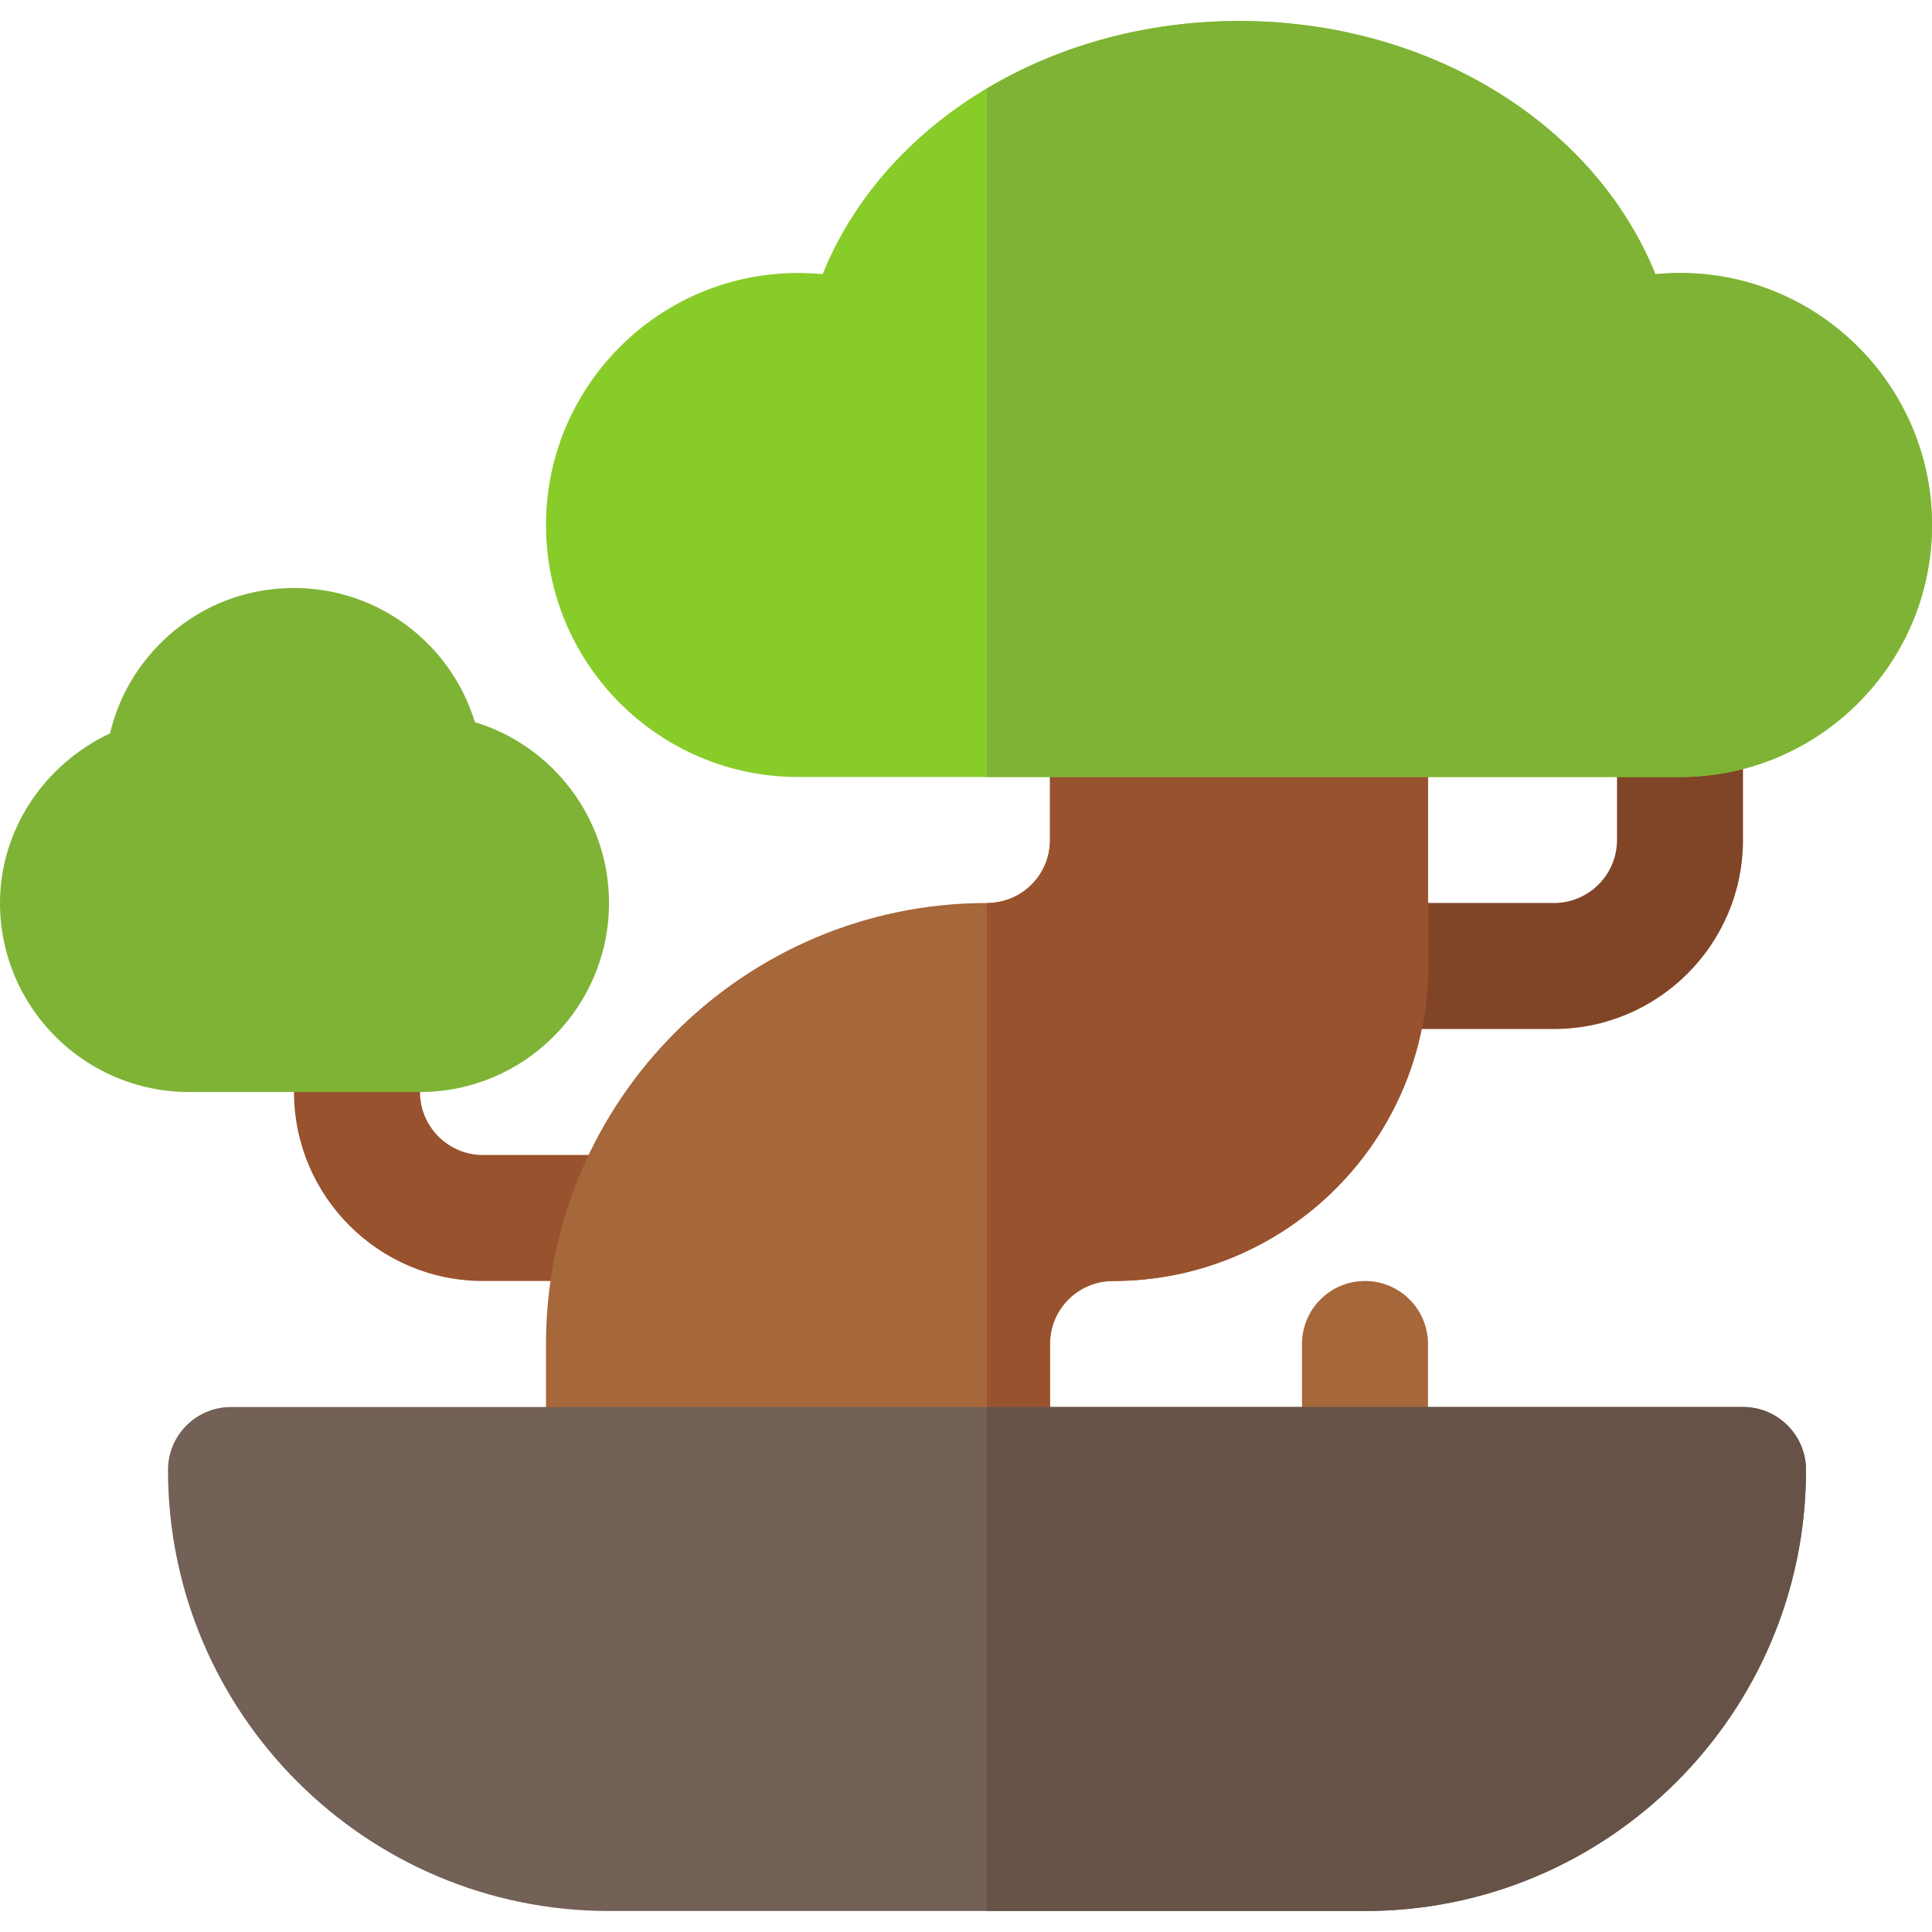
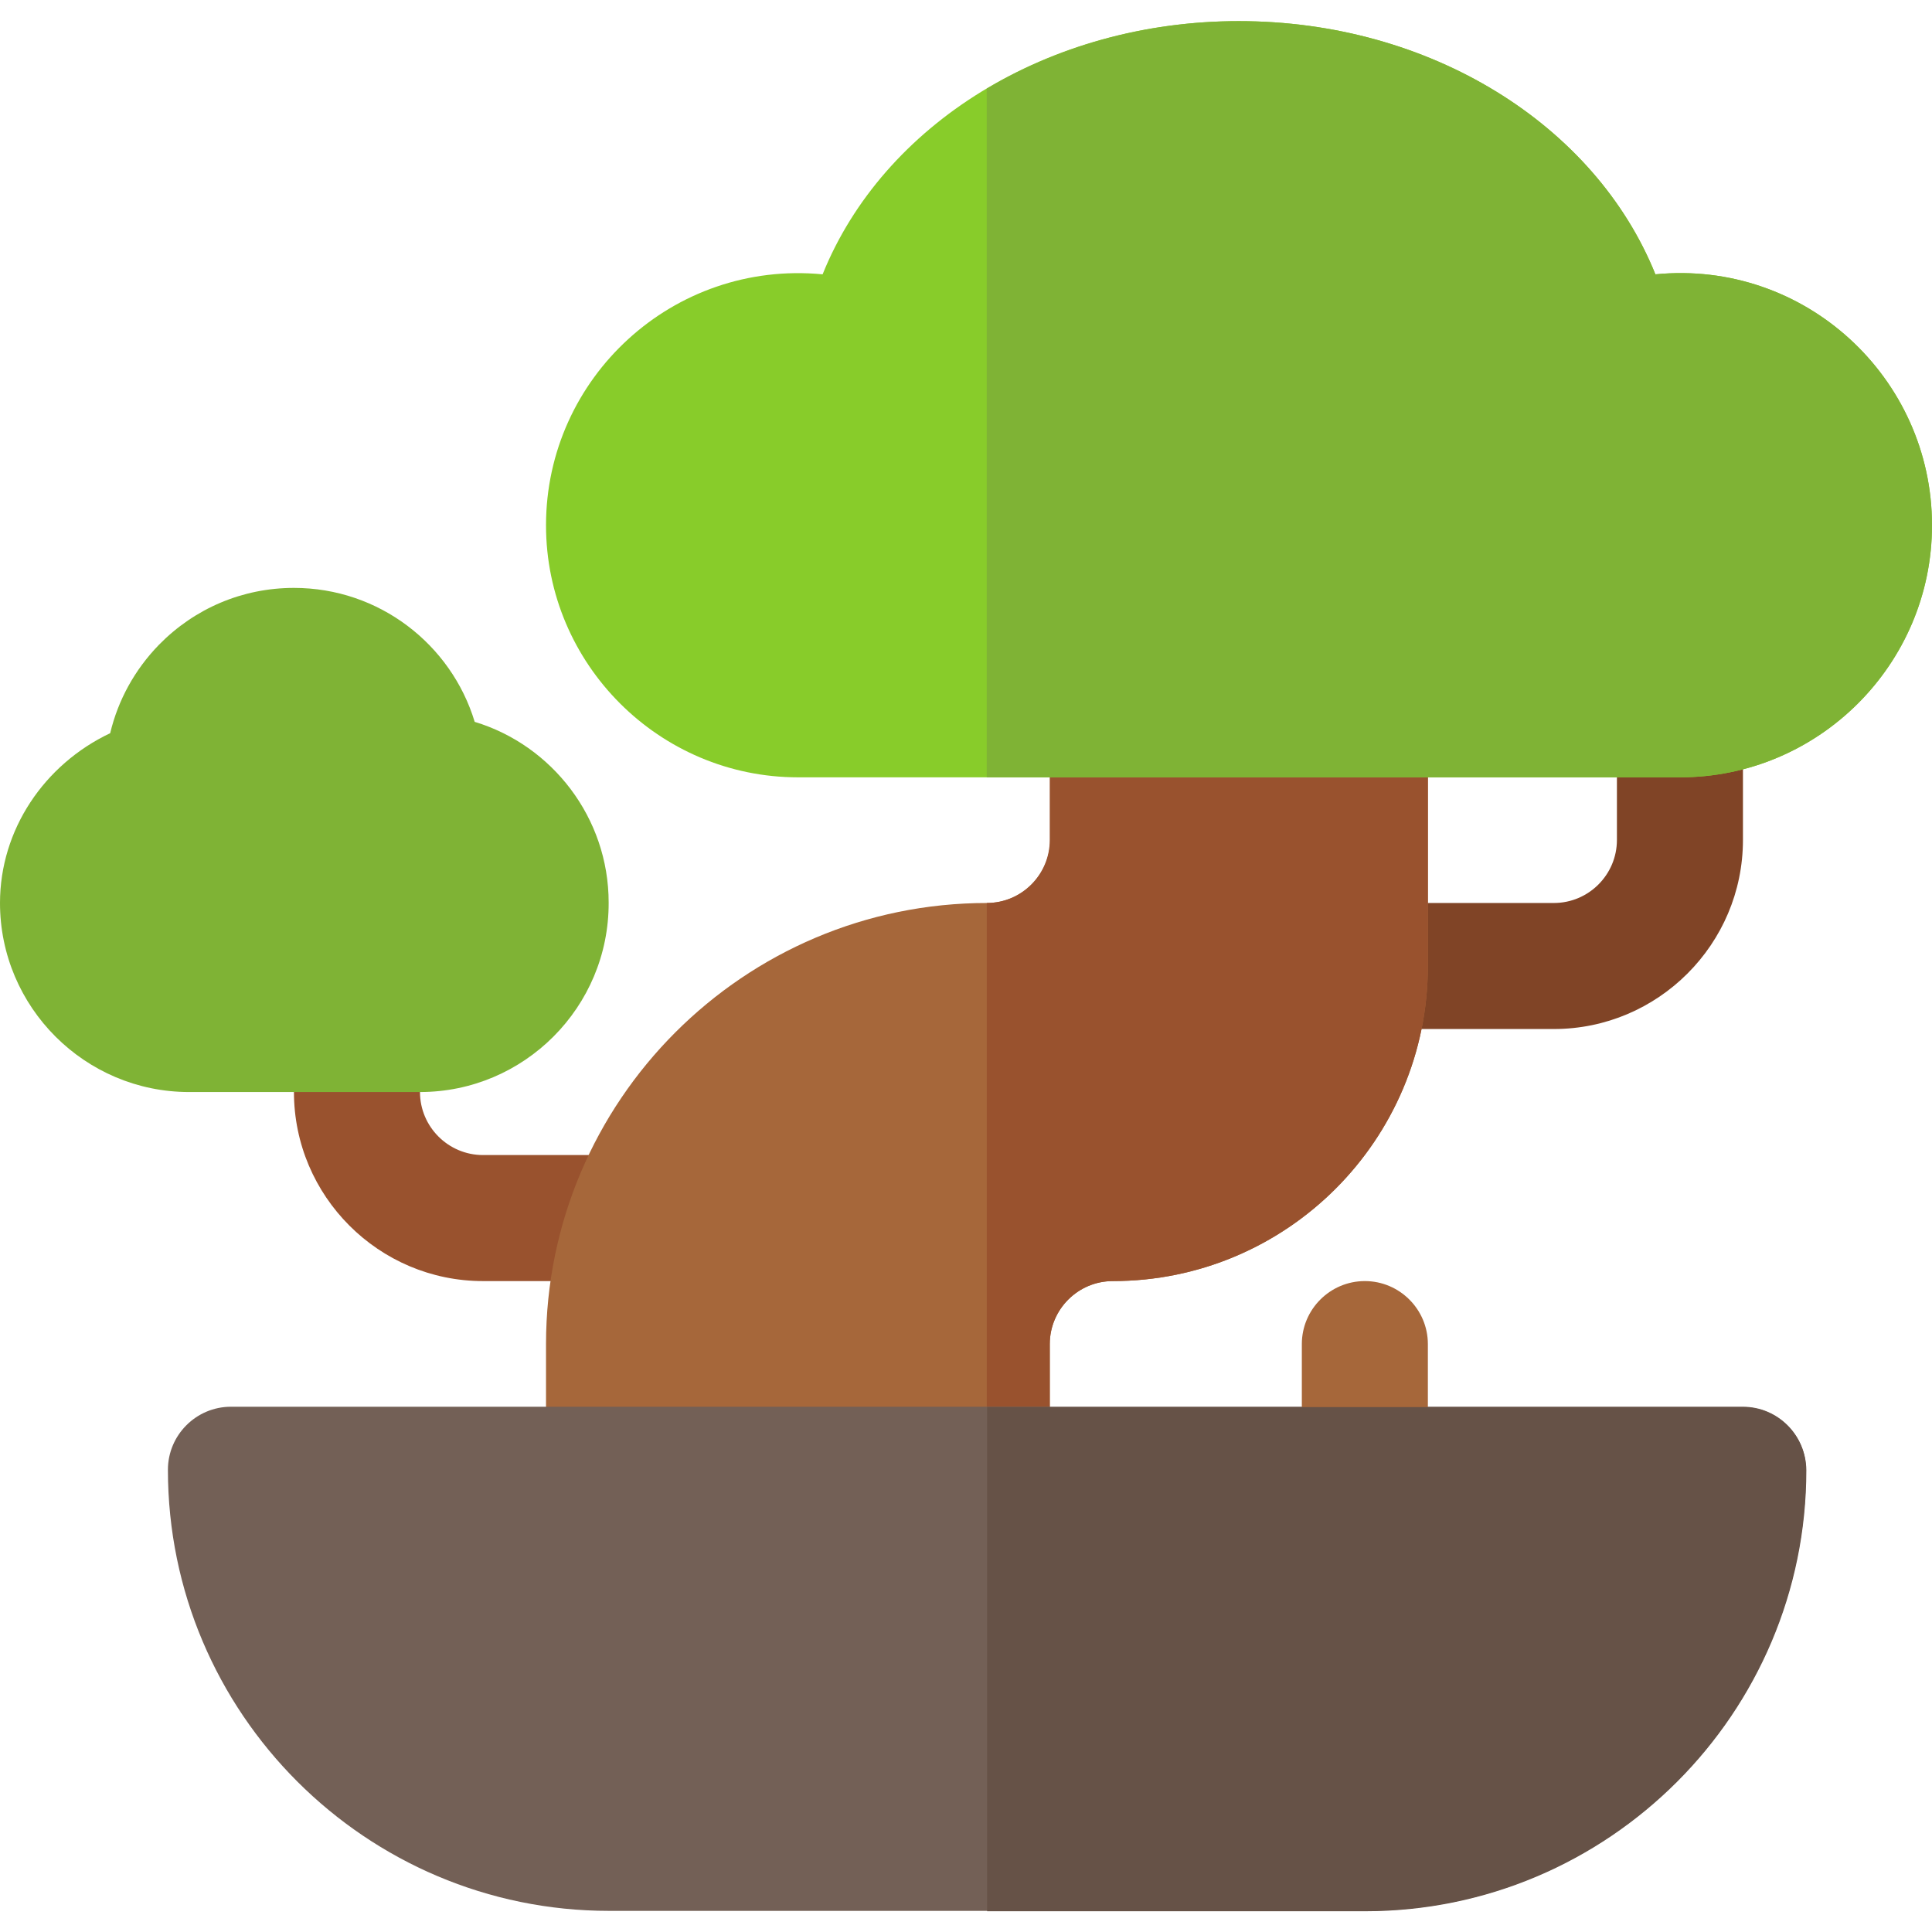
<svg xmlns="http://www.w3.org/2000/svg" version="1.1" id="Layer_1" x="0px" y="0px" viewBox="0 0 512 512" style="enable-background:new 0 0 512 512;" xml:space="preserve">
-   <path style="fill:#804426;" d="M411.826,272.696h-50.087c-9.217,0-16.696-7.473-16.696-16.696s7.479-16.696,16.696-16.696h50.087  c9.206,0,16.696-7.49,16.696-16.696v-33.391c0-9.223,7.479-16.696,16.696-16.696c9.217,0,16.696,7.473,16.696,16.696v33.391  C461.913,250.228,439.445,272.696,411.826,272.696z" />
-   <path style="fill:#99522E;" d="M161.391,339.478H128c-27.619,0-50.087-22.468-50.087-50.087c0-9.223,7.479-16.696,16.696-16.696  s16.696,7.473,16.696,16.696c0,9.206,7.49,16.696,16.696,16.696h33.391c9.217,0,16.696,7.473,16.696,16.696  S170.608,339.478,161.391,339.478z" />
-   <path style="fill:#A6673A;" d="M378.435,189.217V256c0,46.08-37.398,83.478-83.478,83.478c-9.239,0-16.696,7.457-16.696,16.696  v33.391c0,9.238-7.456,16.696-16.696,16.696H161.391c-9.239,0-16.696-7.457-16.696-16.696v-33.391  c0-64.445,52.424-116.87,116.87-116.87c9.239,0,16.696-7.457,16.696-16.696v-33.391c0-9.238,7.456-16.696,16.696-16.696h66.783  C370.978,172.522,378.435,179.979,378.435,189.217z" />
-   <path style="fill:#99522E;" d="M378.435,189.217V256c0,46.08-37.398,83.478-83.478,83.478c-9.239,0-16.696,7.457-16.696,16.696  v33.391c0,9.238-7.456,16.696-16.696,16.696V239.304c9.239,0,16.696-7.457,16.696-16.696v-33.391  c0-9.238,7.456-16.696,16.696-16.696h66.783C370.978,172.522,378.435,179.979,378.435,189.217z" />
-   <path style="fill:#88CC2A;" d="M438.694,72.666C422.672,32.952,379.019,5.565,328.348,5.565s-94.324,27.386-110.346,67.101  c-39.632-3.823-73.306,27.41-73.306,66.464c0,36.826,29.956,66.783,66.783,66.783h233.739c36.826,0,66.783-29.956,66.783-66.783  C512,100.087,478.338,68.842,438.694,72.666z" />
+   <style type="text/css">
+ 	.st0{fill:#804426;}
+ 	.st1{fill:#99522E;}
+ 	.st2{fill:#A6673A;}
+ 	.st3{fill:#88CC2A;}
+ 	.st4{fill:#7FB335;}
+ 	.st5{fill:#736056;}
+ 	.st6{fill:#665247;}
+ </style>
+   <path class="st0" d="M411.8,272.7h-50.1c-9.2,0-16.7-7.5-16.7-16.7s7.5-16.7,16.7-16.7h50.1c9.2,0,16.7-7.5,16.7-16.7v-33.4  c0-9.2,7.5-16.7,16.7-16.7s16.7,7.5,16.7,16.7v33.4C461.9,250.2,439.4,272.7,411.8,272.7z" />
+   <path class="st1" d="M161.4,339.5H128c-27.6,0-50.1-22.5-50.1-50.1c0-9.2,7.5-16.7,16.7-16.7s16.7,7.5,16.7,16.7s7.5,16.7,16.7,16.7  h33.4c9.2,0,16.7,7.5,16.7,16.7S170.6,339.5,161.4,339.5z" />
+   <path class="st2" d="M378.4,189.2V256c0,46.1-37.4,83.5-83.5,83.5c-9.2,0-16.7,7.5-16.7,16.7v33.4c0,9.2-7.5,16.7-16.7,16.7H161.4  c-9.2,0-16.7-7.5-16.7-16.7v-33.4c0-64.4,52.4-116.9,116.9-116.9c9.2,0,16.7-7.5,16.7-16.7v-33.4c0-9.2,7.5-16.7,16.7-16.7h66.8  C371,172.5,378.4,180,378.4,189.2z" />
+   <path class="st1" d="M378.4,189.2V256c0,46.1-37.4,83.5-83.5,83.5c-9.2,0-16.7,7.5-16.7,16.7v33.4c0,9.2-7.5,16.7-16.7,16.7v-167  c9.2,0,16.7-7.5,16.7-16.7v-33.4c0-9.2,7.5-16.7,16.7-16.7h66.8C371,172.5,378.4,180,378.4,189.2z" />
+   <path class="st3" d="M438.7,72.7C422.7,33,379,5.6,328.3,5.6S234,33,218,72.7c-39.6-3.8-73.3,27.4-73.3,66.5  c0,36.8,30,66.8,66.8,66.8h233.7c36.8,0,66.8-30,66.8-66.8C512,100.1,478.3,68.8,438.7,72.7z" />
  <g>
-     <path style="fill:#7FB335;" d="M438.694,72.666C422.672,32.952,379.019,5.565,328.348,5.565c-24.744,0-47.785,6.567-66.783,17.875   v182.472h183.652c36.826,0,66.783-29.956,66.783-66.783C512,100.087,478.337,68.841,438.694,72.666z" />
-     <path style="fill:#7FB335;" d="M111.304,289.391H50.087C22.468,289.391,0,266.923,0,239.304c0-19.386,11.717-36.739,29.163-44.962   c2.055-8.755,6.457-16.81,12.914-23.424c9.511-9.734,22.227-15.092,35.837-15.092c22.565,0,41.685,14.995,47.934,35.544   c20.543,6.244,35.544,25.37,35.544,47.934C161.391,266.923,138.923,289.391,111.304,289.391z" />
+     <path class="st4" d="M438.7,72.7C422.7,33,379,5.6,328.3,5.6c-24.7,0-47.8,6.6-66.8,17.9V206h183.7c36.8,0,66.8-30,66.8-66.8   C512,100.1,478.3,68.8,438.7,72.7z" />
+     <path class="st4" d="M111.3,289.4H50.1C22.5,289.4,0,266.9,0,239.3c0-19.4,11.7-36.7,29.2-45c2.1-8.8,6.5-16.8,12.9-23.4   c9.5-9.7,22.2-15.1,35.8-15.1c22.6,0,41.7,15,47.9,35.5c20.5,6.2,35.5,25.4,35.5,47.9C161.4,266.9,138.9,289.4,111.3,289.4z" />
  </g>
-   <path style="fill:#736056;" d="M361.739,506.435H161.391c-64.445,0-116.87-52.429-116.87-116.87c0-9.223,7.479-16.696,16.696-16.696  h400.696c9.217,0,16.696,7.473,16.696,16.696C478.609,454.006,426.184,506.435,361.739,506.435z" />
-   <path style="fill:#A6673A;" d="M361.739,406.261c-9.217,0-16.696-7.473-16.696-16.696v-33.391c0-9.223,7.479-16.696,16.696-16.696  c9.217,0,16.696,7.473,16.696,16.696v33.391C378.435,398.788,370.956,406.261,361.739,406.261z" />
-   <path style="fill:#665247;" d="M461.913,372.87H261.565v133.565h100.174c64.445,0,116.87-52.429,116.87-116.87  C478.609,380.342,471.13,372.87,461.913,372.87z" />
-   <g>
- </g>
-   <g>
- </g>
-   <g>
- </g>
-   <g>
- </g>
-   <g>
- </g>
-   <g>
- </g>
-   <g>
- </g>
-   <g>
- </g>
-   <g>
- </g>
-   <g>
- </g>
-   <g>
- </g>
-   <g>
- </g>
-   <g>
- </g>
-   <g>
- </g>
-   <g>
- </g>
+   <path class="st5" d="M361.7,506.4H161.4C97,506.4,44.5,454,44.5,389.5c0-9.2,7.5-16.7,16.7-16.7h400.7c9.2,0,16.7,7.5,16.7,16.7  C478.6,454,426.2,506.4,361.7,506.4z" />
+   <path class="st2" d="M361.7,406.3c-9.2,0-16.7-7.5-16.7-16.7v-33.4c0-9.2,7.5-16.7,16.7-16.7s16.7,7.5,16.7,16.7v33.4  C378.4,398.8,371,406.3,361.7,406.3z" />
+   <path class="st6" d="M461.9,372.9H261.6v133.6h100.2c64.4,0,116.9-52.4,116.9-116.9C478.6,380.3,471.1,372.9,461.9,372.9z" />
</svg>
